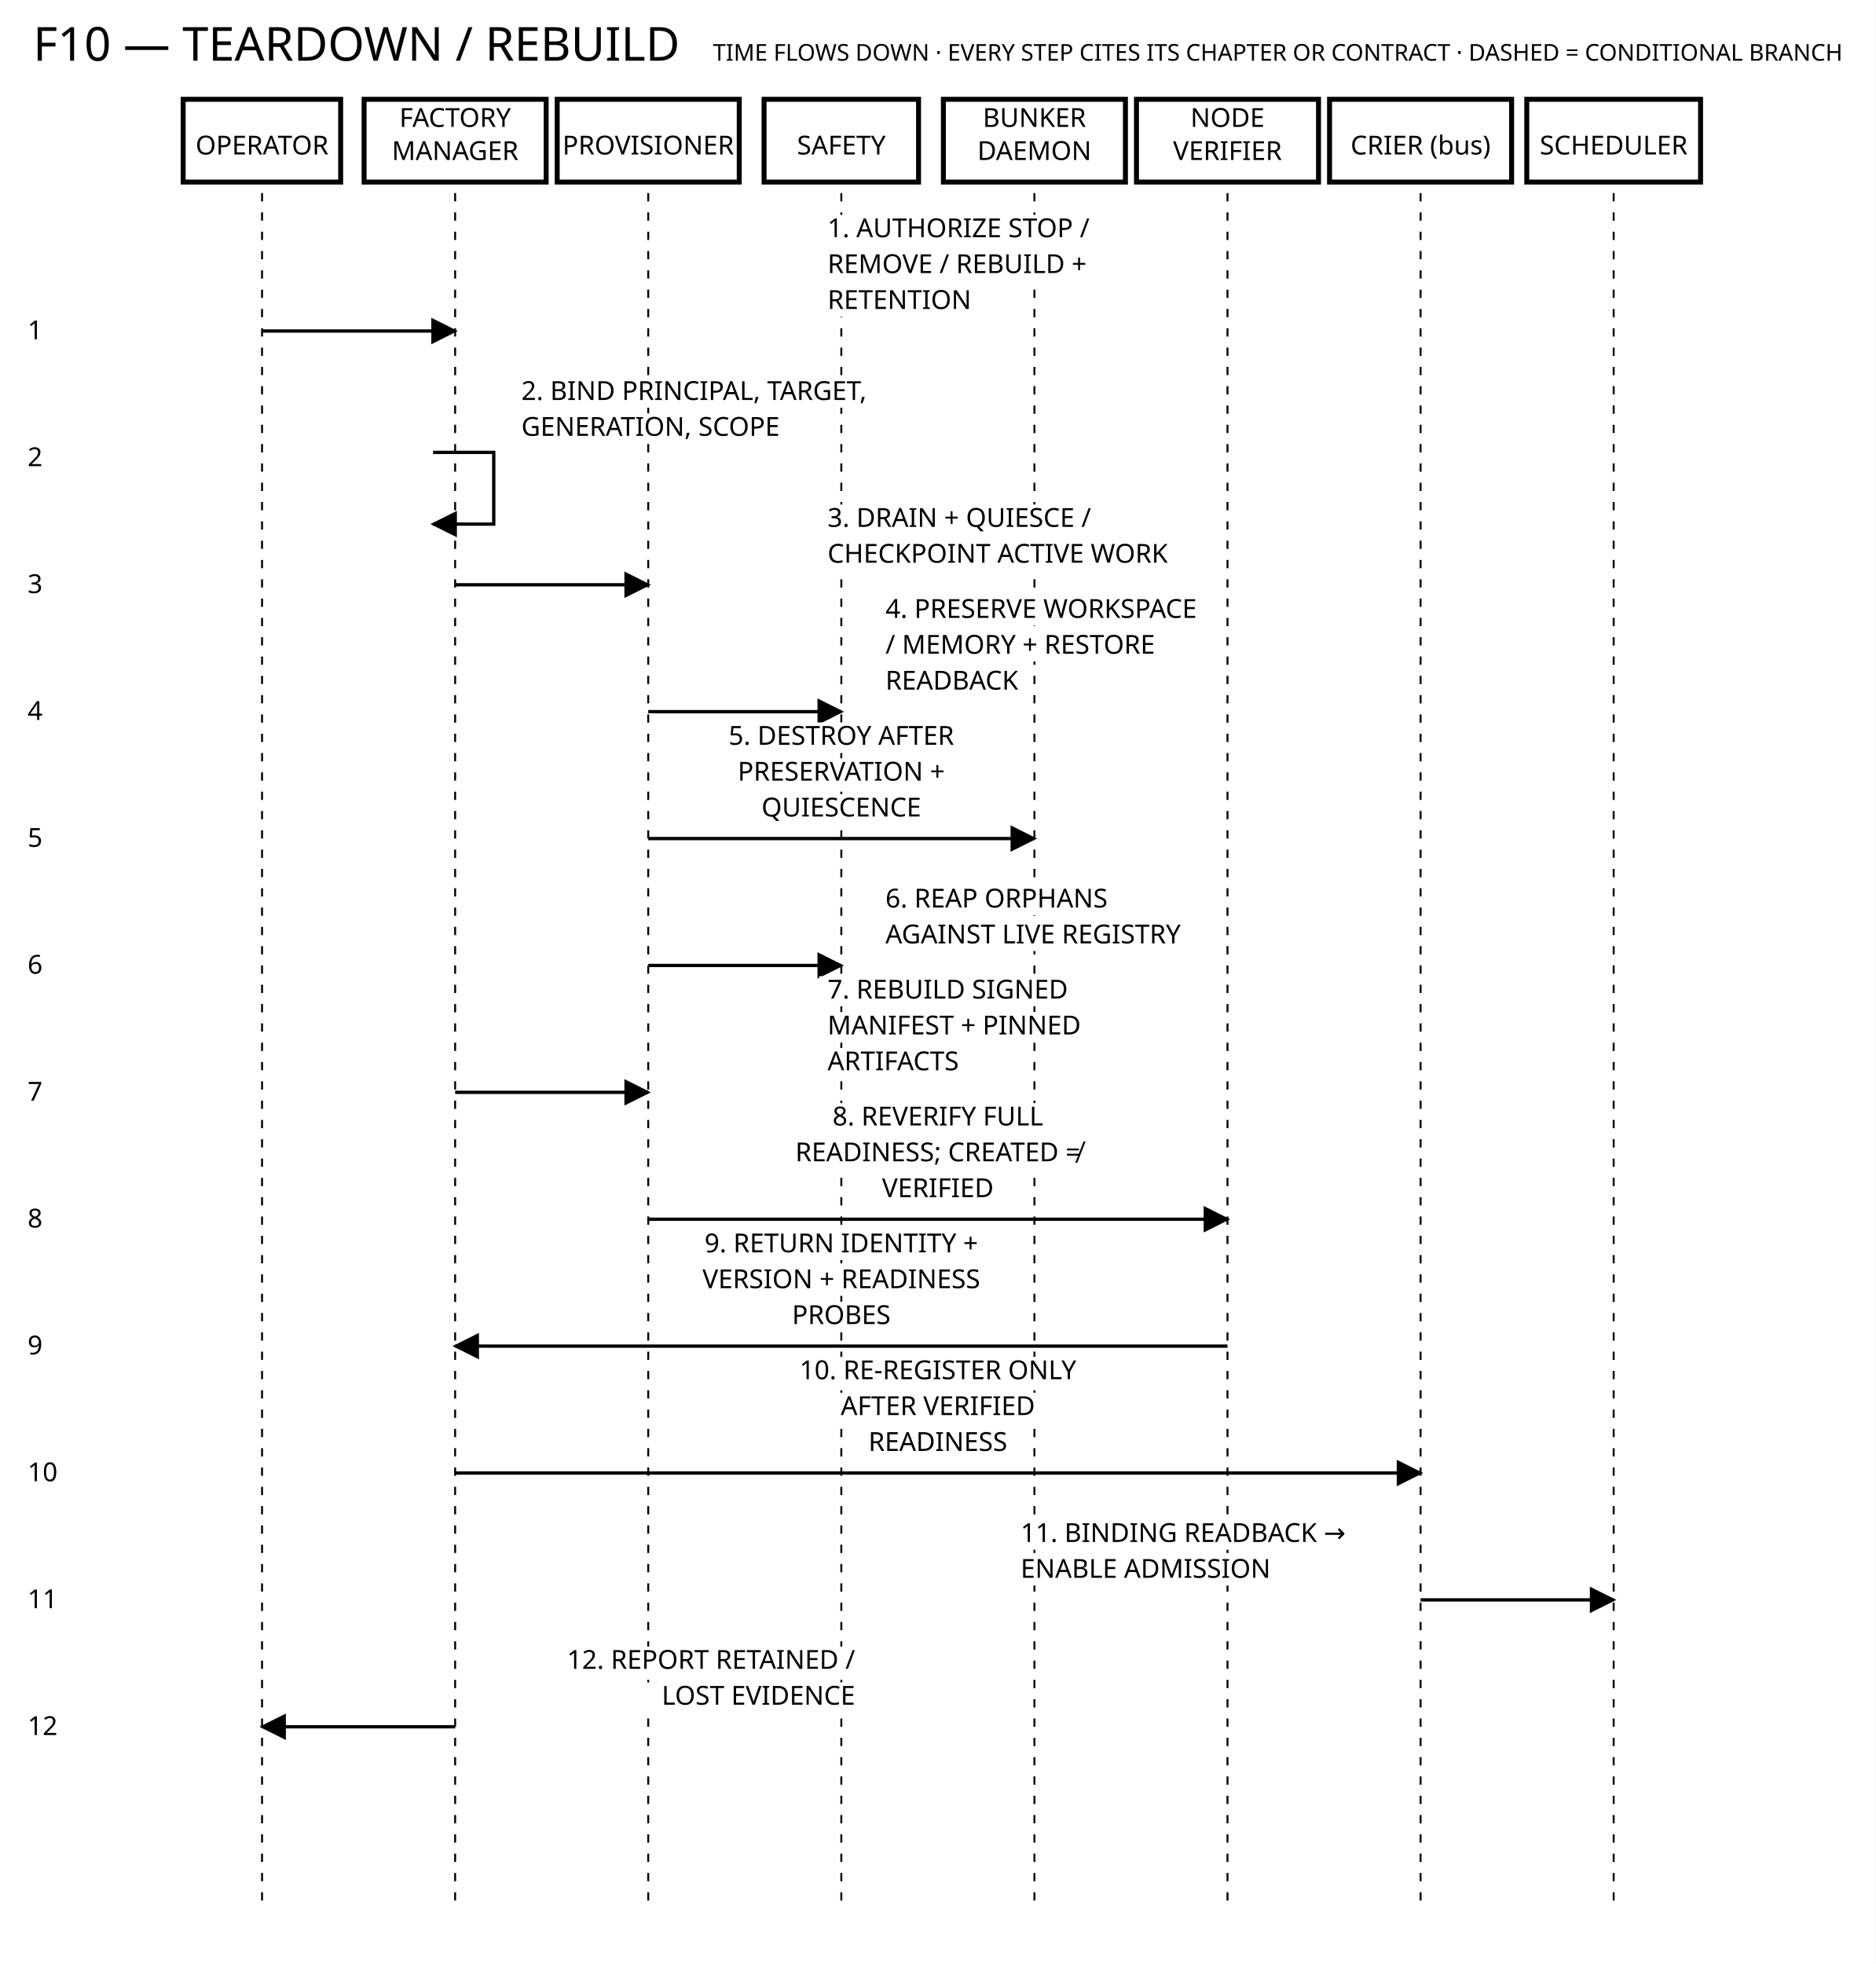
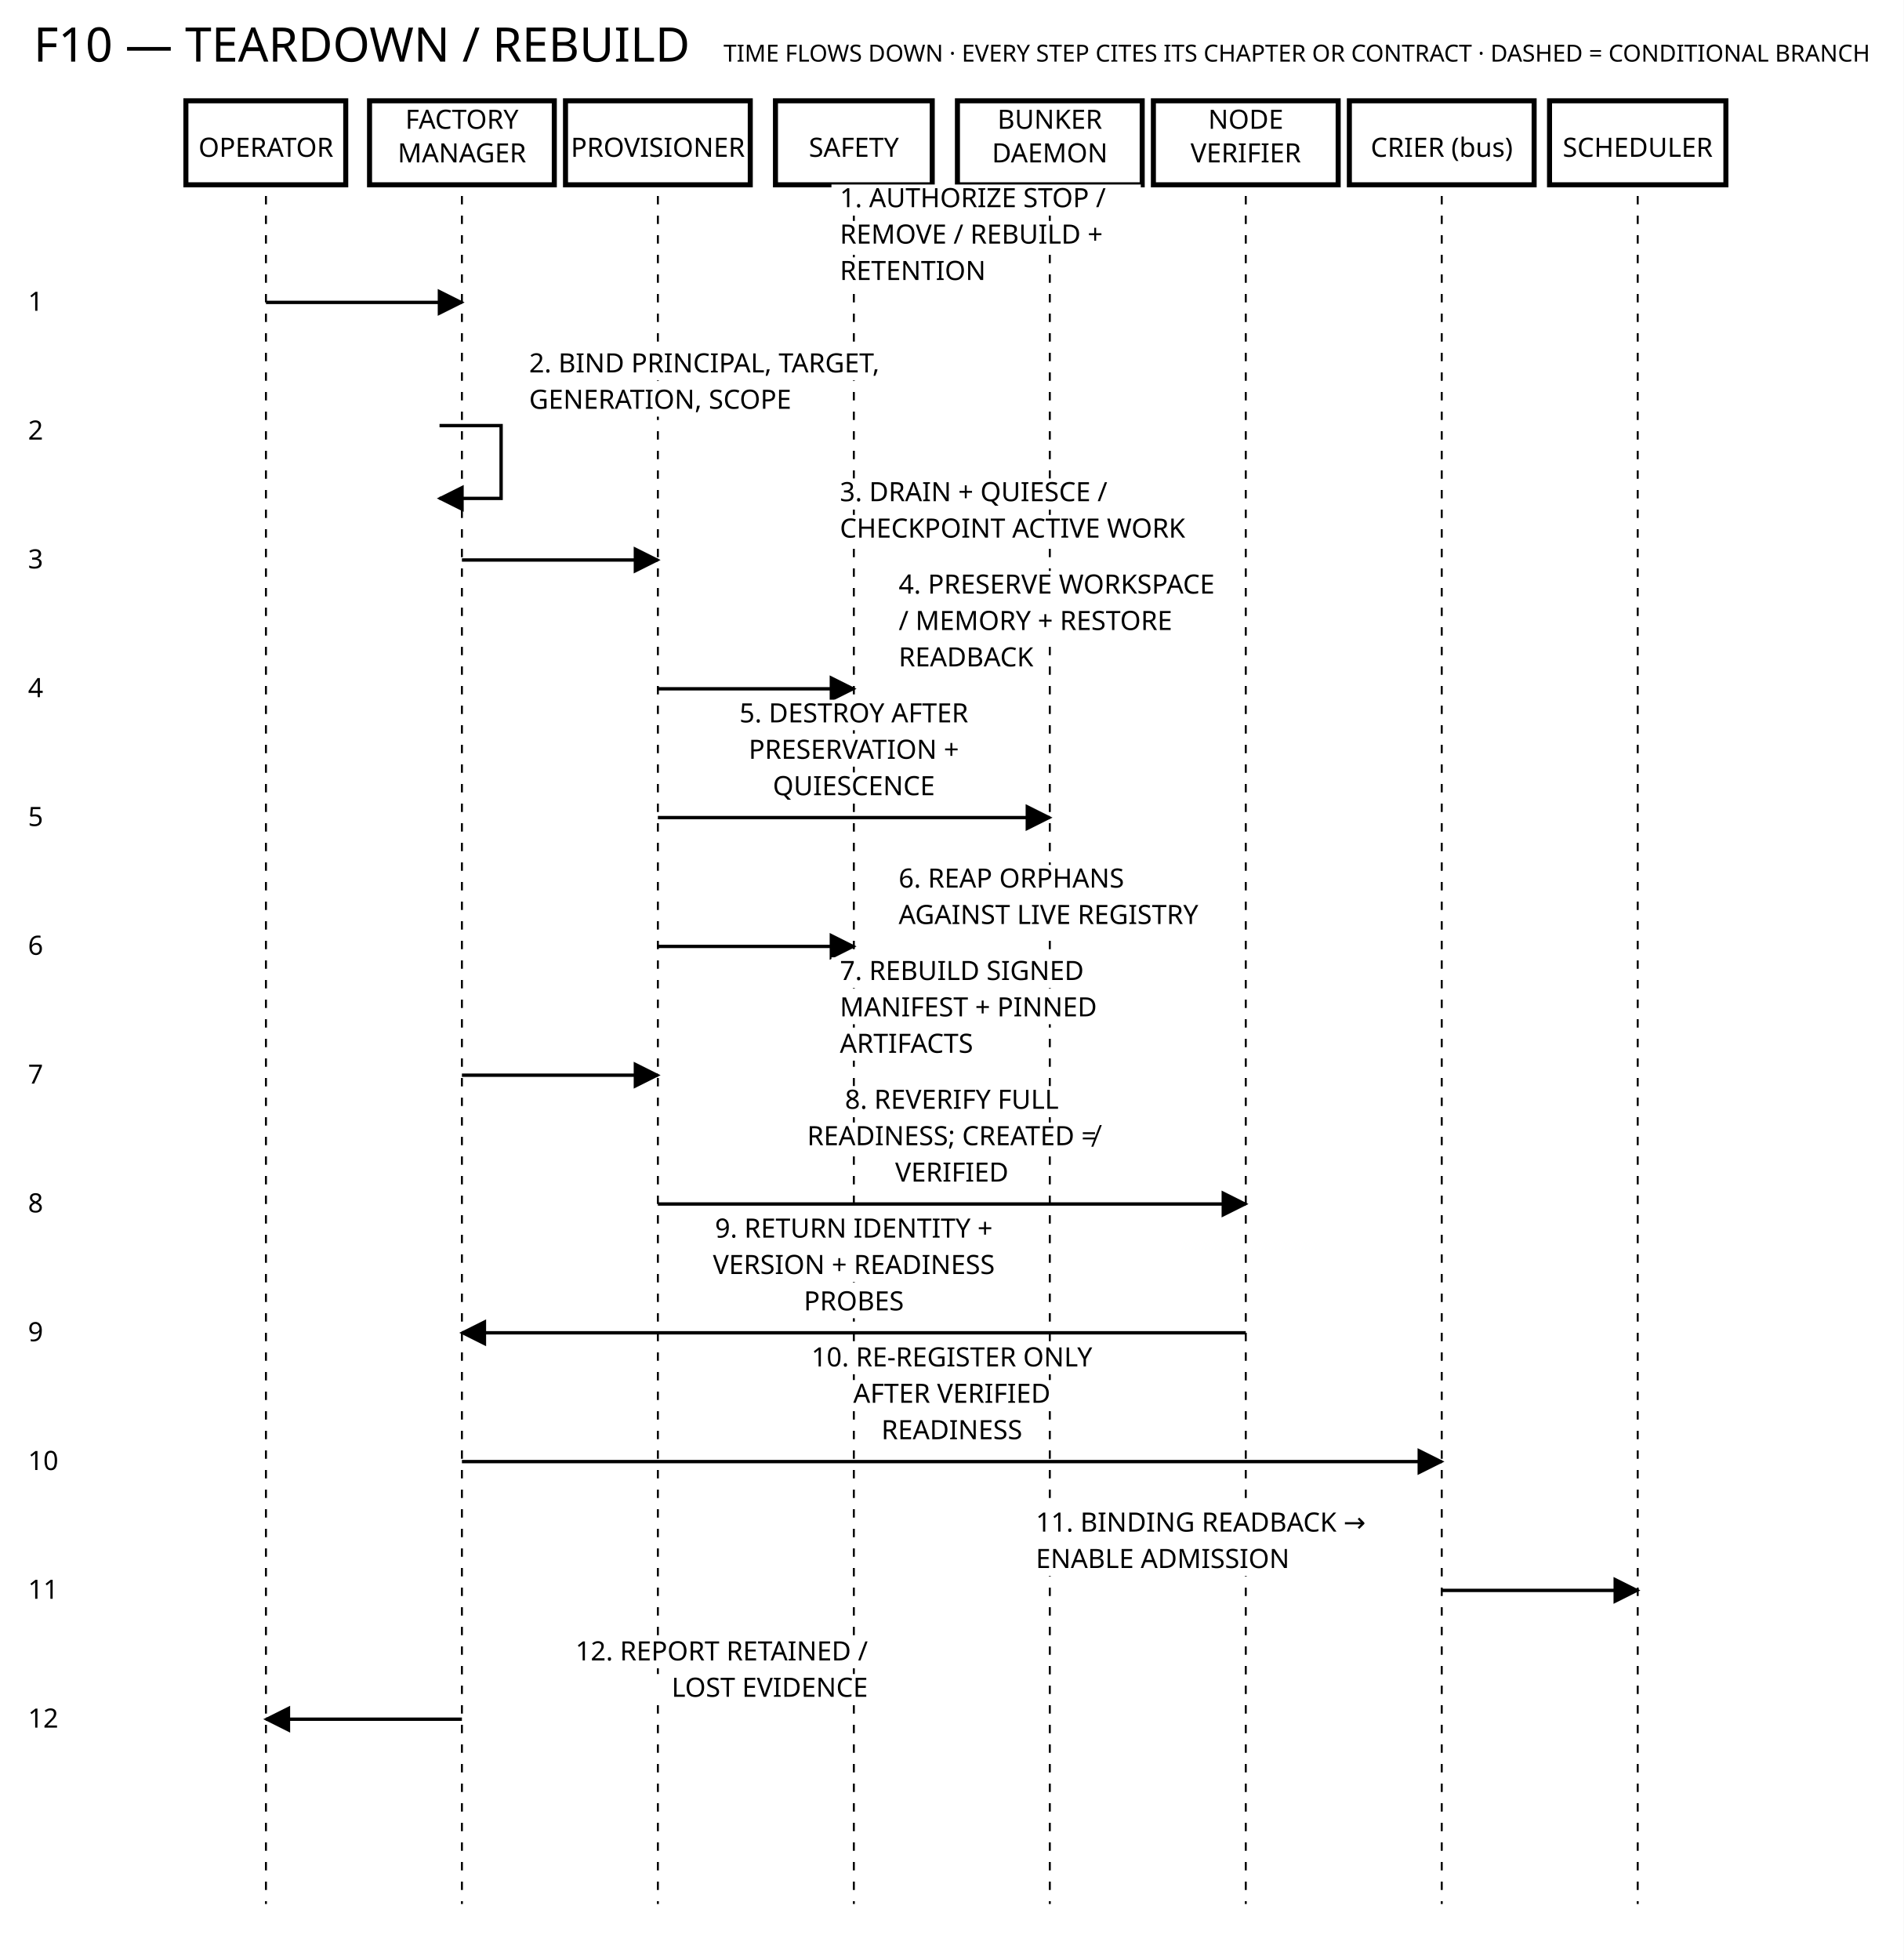
- <svg xmlns="http://www.w3.org/2000/svg" width="170.0mm" height="178.0mm" viewBox="0 0 680 712.0" preserveAspectRatio="xMidYMid meet">
-   <rect width="680" height="712.0" fill="#ffffff" />
+ <svg xmlns="http://www.w3.org/2000/svg" width="170.0mm" height="175.0mm" viewBox="0 0 680 700.0" preserveAspectRatio="xMidYMid meet">
+   <rect width="680" height="700.0" fill="#ffffff" />
  <defs>
    <marker id="ar" viewBox="0 0 10 10" refX="9" refY="5" markerWidth="8" markerHeight="8" orient="auto">
      <path d="M0,0 L10,5 L0,10 z" fill="#000000" />
    </marker>
  </defs>
  <g font-family="Routed Gothic Narrow, Routed Gothic, sans-serif">
    <text x="12.0" y="22.0" font-size="17.00" fill="#000000" text-anchor="start">F10 — TEARDOWN / REBUILD</text>
    <text x="668.0" y="22.0" font-size="8.40" fill="#000000" text-anchor="end">TIME FLOWS DOWN · EVERY STEP CITES ITS CHAPTER OR CONTRACT · DASHED = CONDITIONAL BRANCH</text>
    <rect x="66.4" y="36.0" width="57.1" height="30.0" fill="#ffffff" stroke="#000000" stroke-width="1.8" />
    <text x="95.0" y="56.0" font-size="9.50" fill="#000000" text-anchor="middle">OPERATOR</text>
-     <polyline points="95.0,70.0 95.0,692.0" fill="none" stroke="#000000" stroke-width="0.7" stroke-dasharray="3 4" />
+     <polyline points="95.0,70.0 95.0,680.0" fill="none" stroke="#000000" stroke-width="0.7" stroke-dasharray="3 4" />
    <rect x="132.0" y="36.0" width="66.0" height="30.0" fill="#ffffff" stroke="#000000" stroke-width="1.8" />
    <text x="165.0" y="46.0" font-size="9.50" fill="#000000" text-anchor="middle">FACTORY</text>
    <text x="165.0" y="58.0" font-size="9.50" fill="#000000" text-anchor="middle">MANAGER</text>
-     <polyline points="165.0,70.0 165.0,692.0" fill="none" stroke="#000000" stroke-width="0.7" stroke-dasharray="3 4" />
+     <polyline points="165.0,70.0 165.0,680.0" fill="none" stroke="#000000" stroke-width="0.7" stroke-dasharray="3 4" />
    <rect x="202.0" y="36.0" width="66.0" height="30.0" fill="#ffffff" stroke="#000000" stroke-width="1.8" />
    <text x="235.0" y="56.0" font-size="9.50" fill="#000000" text-anchor="middle">PROVISIONER</text>
-     <polyline points="235.0,70.0 235.0,692.0" fill="none" stroke="#000000" stroke-width="0.7" stroke-dasharray="3 4" />
+     <polyline points="235.0,70.0 235.0,680.0" fill="none" stroke="#000000" stroke-width="0.7" stroke-dasharray="3 4" />
    <rect x="277.0" y="36.0" width="56.0" height="30.0" fill="#ffffff" stroke="#000000" stroke-width="1.8" />
    <text x="305.0" y="56.0" font-size="9.50" fill="#000000" text-anchor="middle">SAFETY</text>
-     <polyline points="305.0,70.0 305.0,692.0" fill="none" stroke="#000000" stroke-width="0.7" stroke-dasharray="3 4" />
+     <polyline points="305.0,70.0 305.0,680.0" fill="none" stroke="#000000" stroke-width="0.7" stroke-dasharray="3 4" />
    <rect x="342.0" y="36.0" width="66.0" height="30.0" fill="#ffffff" stroke="#000000" stroke-width="1.8" />
    <text x="375.0" y="46.0" font-size="9.50" fill="#000000" text-anchor="middle">BUNKER</text>
    <text x="375.0" y="58.0" font-size="9.50" fill="#000000" text-anchor="middle">DAEMON</text>
-     <polyline points="375.0,70.0 375.0,692.0" fill="none" stroke="#000000" stroke-width="0.7" stroke-dasharray="3 4" />
+     <polyline points="375.0,70.0 375.0,680.0" fill="none" stroke="#000000" stroke-width="0.7" stroke-dasharray="3 4" />
    <rect x="412.0" y="36.0" width="66.0" height="30.0" fill="#ffffff" stroke="#000000" stroke-width="1.8" />
    <text x="445.0" y="46.0" font-size="9.50" fill="#000000" text-anchor="middle">NODE</text>
    <text x="445.0" y="58.0" font-size="9.50" fill="#000000" text-anchor="middle">VERIFIER</text>
-     <polyline points="445.0,70.0 445.0,692.0" fill="none" stroke="#000000" stroke-width="0.7" stroke-dasharray="3 4" />
+     <polyline points="445.0,70.0 445.0,680.0" fill="none" stroke="#000000" stroke-width="0.7" stroke-dasharray="3 4" />
    <rect x="482.0" y="36.0" width="66.0" height="30.0" fill="#ffffff" stroke="#000000" stroke-width="1.8" />
    <text x="515.0" y="56.0" font-size="9.50" fill="#000000" text-anchor="middle">CRIER (bus)</text>
-     <polyline points="515.0,70.0 515.0,692.0" fill="none" stroke="#000000" stroke-width="0.7" stroke-dasharray="3 4" />
+     <polyline points="515.0,70.0 515.0,680.0" fill="none" stroke="#000000" stroke-width="0.7" stroke-dasharray="3 4" />
    <rect x="553.5" y="36.0" width="63.0" height="30.0" fill="#ffffff" stroke="#000000" stroke-width="1.8" />
    <text x="585.0" y="56.0" font-size="9.50" fill="#000000" text-anchor="middle">SCHEDULER</text>
-     <polyline points="585.0,70.0 585.0,692.0" fill="none" stroke="#000000" stroke-width="0.7" stroke-dasharray="3 4" />
-     <text x="10.0" y="123.0" font-size="9.50" fill="#000000" text-anchor="start">1</text>
-     <polyline points="95.0,120.0 165.0,120.0" fill="none" stroke="#000000" stroke-width="1.2" marker-end="url(#ar)" />
-     <rect x="297.0" y="77.9" width="110.5" height="10.9" fill="#ffffff" />
-     <text x="300.0" y="86.0" font-size="9.50" fill="#000000" text-anchor="start">1. AUTHORIZE STOP /</text>
-     <rect x="297.0" y="90.9" width="105.0" height="10.9" fill="#ffffff" />
-     <text x="300.0" y="99.0" font-size="9.50" fill="#000000" text-anchor="start">REMOVE / REBUILD +</text>
-     <rect x="297.0" y="103.9" width="55.5" height="10.9" fill="#ffffff" />
-     <text x="300.0" y="112.0" font-size="9.50" fill="#000000" text-anchor="start">RETENTION</text>
-     <text x="10.0" y="169.0" font-size="9.50" fill="#000000" text-anchor="start">2</text>
-     <polyline points="157.0,164.0 179.0,164.0 179.0,190.0 157.0,190.0" fill="none" stroke="#000000" stroke-width="1.2" marker-end="url(#ar)" />
-     <rect x="186.0" y="136.9" width="149.0" height="10.9" fill="#ffffff" />
-     <text x="189.0" y="145.0" font-size="9.50" fill="#000000" text-anchor="start">2. BIND PRINCIPAL, TARGET,</text>
-     <rect x="186.0" y="149.9" width="99.5" height="10.9" fill="#ffffff" />
-     <text x="189.0" y="158.0" font-size="9.50" fill="#000000" text-anchor="start">GENERATION, SCOPE</text>
-     <text x="10.0" y="215.0" font-size="9.50" fill="#000000" text-anchor="start">3</text>
-     <polyline points="165.0,212.0 235.0,212.0" fill="none" stroke="#000000" stroke-width="1.2" marker-end="url(#ar)" />
-     <rect x="297.0" y="182.9" width="116.0" height="10.9" fill="#ffffff" />
-     <text x="300.0" y="191.0" font-size="9.50" fill="#000000" text-anchor="start">3. DRAIN + QUIESCE /</text>
-     <rect x="297.0" y="195.9" width="127.0" height="10.9" fill="#ffffff" />
-     <text x="300.0" y="204.0" font-size="9.50" fill="#000000" text-anchor="start">CHECKPOINT ACTIVE WORK</text>
-     <text x="10.0" y="261.0" font-size="9.50" fill="#000000" text-anchor="start">4</text>
-     <polyline points="235.0,258.0 305.0,258.0" fill="none" stroke="#000000" stroke-width="1.2" marker-end="url(#ar)" />
-     <rect x="318.0" y="215.9" width="121.5" height="10.9" fill="#ffffff" />
-     <text x="321.0" y="224.0" font-size="9.50" fill="#000000" text-anchor="start">4. PRESERVE WORKSPACE</text>
-     <rect x="318.0" y="228.9" width="105.0" height="10.9" fill="#ffffff" />
-     <text x="321.0" y="237.0" font-size="9.50" fill="#000000" text-anchor="start">/ MEMORY + RESTORE</text>
-     <rect x="318.0" y="241.9" width="50.0" height="10.9" fill="#ffffff" />
-     <text x="321.0" y="250.0" font-size="9.50" fill="#000000" text-anchor="start">READBACK</text>
-     <text x="10.0" y="307.0" font-size="9.50" fill="#000000" text-anchor="start">5</text>
-     <polyline points="235.0,304.0 375.0,304.0" fill="none" stroke="#000000" stroke-width="1.2" marker-end="url(#ar)" />
-     <rect x="258.0" y="261.9" width="94.0" height="10.9" fill="#ffffff" />
-     <text x="305.0" y="270.0" font-size="9.50" fill="#000000" text-anchor="middle">5. DESTROY AFTER</text>
-     <rect x="263.5" y="274.9" width="83.0" height="10.9" fill="#ffffff" />
-     <text x="305.0" y="283.0" font-size="9.50" fill="#000000" text-anchor="middle">PRESERVATION +</text>
-     <rect x="274.5" y="287.9" width="61.0" height="10.9" fill="#ffffff" />
-     <text x="305.0" y="296.0" font-size="9.50" fill="#000000" text-anchor="middle">QUIESCENCE</text>
-     <text x="10.0" y="353.0" font-size="9.50" fill="#000000" text-anchor="start">6</text>
-     <polyline points="235.0,350.0 305.0,350.0" fill="none" stroke="#000000" stroke-width="1.2" marker-end="url(#ar)" />
-     <rect x="318.0" y="320.9" width="88.5" height="10.9" fill="#ffffff" />
-     <text x="321.0" y="329.0" font-size="9.50" fill="#000000" text-anchor="start">6. REAP ORPHANS</text>
-     <rect x="318.0" y="333.9" width="121.5" height="10.9" fill="#ffffff" />
-     <text x="321.0" y="342.0" font-size="9.50" fill="#000000" text-anchor="start">AGAINST LIVE REGISTRY</text>
-     <text x="10.0" y="399.0" font-size="9.50" fill="#000000" text-anchor="start">7</text>
-     <polyline points="165.0,396.0 235.0,396.0" fill="none" stroke="#000000" stroke-width="1.2" marker-end="url(#ar)" />
-     <rect x="297.0" y="353.9" width="99.5" height="10.9" fill="#ffffff" />
-     <text x="300.0" y="362.0" font-size="9.50" fill="#000000" text-anchor="start">7. REBUILD SIGNED</text>
-     <rect x="297.0" y="366.9" width="99.5" height="10.9" fill="#ffffff" />
-     <text x="300.0" y="375.0" font-size="9.50" fill="#000000" text-anchor="start">MANIFEST + PINNED</text>
-     <rect x="297.0" y="379.9" width="55.5" height="10.9" fill="#ffffff" />
-     <text x="300.0" y="388.0" font-size="9.50" fill="#000000" text-anchor="start">ARTIFACTS</text>
-     <text x="10.0" y="445.0" font-size="9.50" fill="#000000" text-anchor="start">8</text>
-     <polyline points="235.0,442.0 445.0,442.0" fill="none" stroke="#000000" stroke-width="1.2" marker-end="url(#ar)" />
-     <rect x="293.0" y="399.9" width="94.0" height="10.9" fill="#ffffff" />
-     <text x="340.0" y="408.0" font-size="9.50" fill="#000000" text-anchor="middle">8. REVERIFY FULL</text>
-     <rect x="282.0" y="412.9" width="116.0" height="10.9" fill="#ffffff" />
-     <text x="340.0" y="421.0" font-size="9.50" fill="#000000" text-anchor="middle">READINESS; CREATED ≠</text>
-     <rect x="315.0" y="425.9" width="50.0" height="10.9" fill="#ffffff" />
-     <text x="340.0" y="434.0" font-size="9.50" fill="#000000" text-anchor="middle">VERIFIED</text>
-     <text x="10.0" y="491.0" font-size="9.50" fill="#000000" text-anchor="start">9</text>
-     <polyline points="445.0,488.0 165.0,488.0" fill="none" stroke="#000000" stroke-width="1.2" marker-end="url(#ar)" />
-     <rect x="247.0" y="445.9" width="116.0" height="10.9" fill="#ffffff" />
-     <text x="305.0" y="454.0" font-size="9.50" fill="#000000" text-anchor="middle">9. RETURN IDENTITY +</text>
-     <rect x="249.8" y="458.9" width="110.5" height="10.9" fill="#ffffff" />
-     <text x="305.0" y="467.0" font-size="9.50" fill="#000000" text-anchor="middle">VERSION + READINESS</text>
-     <rect x="285.5" y="471.9" width="39.0" height="10.9" fill="#ffffff" />
-     <text x="305.0" y="480.0" font-size="9.50" fill="#000000" text-anchor="middle">PROBES</text>
-     <text x="10.0" y="537.0" font-size="9.50" fill="#000000" text-anchor="start">10</text>
-     <polyline points="165.0,534.0 515.0,534.0" fill="none" stroke="#000000" stroke-width="1.2" marker-end="url(#ar)" />
-     <rect x="282.0" y="491.9" width="116.0" height="10.9" fill="#ffffff" />
-     <text x="340.0" y="500.0" font-size="9.50" fill="#000000" text-anchor="middle">10. RE-REGISTER ONLY</text>
-     <rect x="298.5" y="504.9" width="83.0" height="10.9" fill="#ffffff" />
-     <text x="340.0" y="513.0" font-size="9.50" fill="#000000" text-anchor="middle">AFTER VERIFIED</text>
-     <rect x="312.2" y="517.9" width="55.5" height="10.9" fill="#ffffff" />
-     <text x="340.0" y="526.0" font-size="9.50" fill="#000000" text-anchor="middle">READINESS</text>
-     <text x="10.0" y="583.0" font-size="9.50" fill="#000000" text-anchor="start">11</text>
-     <polyline points="515.0,580.0 585.0,580.0" fill="none" stroke="#000000" stroke-width="1.2" marker-end="url(#ar)" />
-     <rect x="367.0" y="550.9" width="127.0" height="10.9" fill="#ffffff" />
-     <text x="370.0" y="559.0" font-size="9.50" fill="#000000" text-anchor="start">11. BINDING READBACK →</text>
-     <rect x="367.0" y="563.9" width="94.0" height="10.9" fill="#ffffff" />
-     <text x="370.0" y="572.0" font-size="9.50" fill="#000000" text-anchor="start">ENABLE ADMISSION</text>
-     <text x="10.0" y="629.0" font-size="9.50" fill="#000000" text-anchor="start">12</text>
-     <polyline points="165.0,626.0 95.0,626.0" fill="none" stroke="#000000" stroke-width="1.2" marker-end="url(#ar)" />
-     <rect x="188.5" y="596.9" width="121.5" height="10.9" fill="#ffffff" />
-     <text x="310.0" y="605.0" font-size="9.50" fill="#000000" text-anchor="end">12. REPORT RETAINED /</text>
-     <rect x="232.5" y="609.9" width="77.5" height="10.9" fill="#ffffff" />
-     <text x="310.0" y="618.0" font-size="9.50" fill="#000000" text-anchor="end">LOST EVIDENCE</text>
+     <polyline points="585.0,70.0 585.0,680.0" fill="none" stroke="#000000" stroke-width="0.7" stroke-dasharray="3 4" />
+     <text x="10.0" y="111.0" font-size="9.50" fill="#000000" text-anchor="start">1</text>
+     <polyline points="95.0,108.0 165.0,108.0" fill="none" stroke="#000000" stroke-width="1.2" marker-end="url(#ar)" />
+     <rect x="297.0" y="65.9" width="110.5" height="10.9" fill="#ffffff" />
+     <text x="300.0" y="74.0" font-size="9.50" fill="#000000" text-anchor="start">1. AUTHORIZE STOP /</text>
+     <rect x="297.0" y="78.9" width="105.0" height="10.9" fill="#ffffff" />
+     <text x="300.0" y="87.0" font-size="9.50" fill="#000000" text-anchor="start">REMOVE / REBUILD +</text>
+     <rect x="297.0" y="91.9" width="55.5" height="10.9" fill="#ffffff" />
+     <text x="300.0" y="100.0" font-size="9.50" fill="#000000" text-anchor="start">RETENTION</text>
+     <text x="10.0" y="157.0" font-size="9.50" fill="#000000" text-anchor="start">2</text>
+     <polyline points="157.0,152.0 179.0,152.0 179.0,178.0 157.0,178.0" fill="none" stroke="#000000" stroke-width="1.2" marker-end="url(#ar)" />
+     <rect x="186.0" y="124.9" width="149.0" height="10.9" fill="#ffffff" />
+     <text x="189.0" y="133.0" font-size="9.50" fill="#000000" text-anchor="start">2. BIND PRINCIPAL, TARGET,</text>
+     <rect x="186.0" y="137.9" width="99.5" height="10.9" fill="#ffffff" />
+     <text x="189.0" y="146.0" font-size="9.50" fill="#000000" text-anchor="start">GENERATION, SCOPE</text>
+     <text x="10.0" y="203.0" font-size="9.50" fill="#000000" text-anchor="start">3</text>
+     <polyline points="165.0,200.0 235.0,200.0" fill="none" stroke="#000000" stroke-width="1.2" marker-end="url(#ar)" />
+     <rect x="297.0" y="170.9" width="116.0" height="10.9" fill="#ffffff" />
+     <text x="300.0" y="179.0" font-size="9.50" fill="#000000" text-anchor="start">3. DRAIN + QUIESCE /</text>
+     <rect x="297.0" y="183.9" width="127.0" height="10.9" fill="#ffffff" />
+     <text x="300.0" y="192.0" font-size="9.50" fill="#000000" text-anchor="start">CHECKPOINT ACTIVE WORK</text>
+     <text x="10.0" y="249.0" font-size="9.50" fill="#000000" text-anchor="start">4</text>
+     <polyline points="235.0,246.0 305.0,246.0" fill="none" stroke="#000000" stroke-width="1.2" marker-end="url(#ar)" />
+     <rect x="318.0" y="203.9" width="121.5" height="10.9" fill="#ffffff" />
+     <text x="321.0" y="212.0" font-size="9.50" fill="#000000" text-anchor="start">4. PRESERVE WORKSPACE</text>
+     <rect x="318.0" y="216.9" width="105.0" height="10.9" fill="#ffffff" />
+     <text x="321.0" y="225.0" font-size="9.50" fill="#000000" text-anchor="start">/ MEMORY + RESTORE</text>
+     <rect x="318.0" y="229.9" width="50.0" height="10.9" fill="#ffffff" />
+     <text x="321.0" y="238.0" font-size="9.50" fill="#000000" text-anchor="start">READBACK</text>
+     <text x="10.0" y="295.0" font-size="9.50" fill="#000000" text-anchor="start">5</text>
+     <polyline points="235.0,292.0 375.0,292.0" fill="none" stroke="#000000" stroke-width="1.2" marker-end="url(#ar)" />
+     <rect x="258.0" y="249.9" width="94.0" height="10.9" fill="#ffffff" />
+     <text x="305.0" y="258.0" font-size="9.50" fill="#000000" text-anchor="middle">5. DESTROY AFTER</text>
+     <rect x="263.5" y="262.9" width="83.0" height="10.9" fill="#ffffff" />
+     <text x="305.0" y="271.0" font-size="9.50" fill="#000000" text-anchor="middle">PRESERVATION +</text>
+     <rect x="274.5" y="275.9" width="61.0" height="10.9" fill="#ffffff" />
+     <text x="305.0" y="284.0" font-size="9.50" fill="#000000" text-anchor="middle">QUIESCENCE</text>
+     <text x="10.0" y="341.0" font-size="9.50" fill="#000000" text-anchor="start">6</text>
+     <polyline points="235.0,338.0 305.0,338.0" fill="none" stroke="#000000" stroke-width="1.2" marker-end="url(#ar)" />
+     <rect x="318.0" y="308.9" width="88.5" height="10.9" fill="#ffffff" />
+     <text x="321.0" y="317.0" font-size="9.50" fill="#000000" text-anchor="start">6. REAP ORPHANS</text>
+     <rect x="318.0" y="321.9" width="121.5" height="10.9" fill="#ffffff" />
+     <text x="321.0" y="330.0" font-size="9.50" fill="#000000" text-anchor="start">AGAINST LIVE REGISTRY</text>
+     <text x="10.0" y="387.0" font-size="9.50" fill="#000000" text-anchor="start">7</text>
+     <polyline points="165.0,384.0 235.0,384.0" fill="none" stroke="#000000" stroke-width="1.2" marker-end="url(#ar)" />
+     <rect x="297.0" y="341.9" width="99.5" height="10.9" fill="#ffffff" />
+     <text x="300.0" y="350.0" font-size="9.50" fill="#000000" text-anchor="start">7. REBUILD SIGNED</text>
+     <rect x="297.0" y="354.9" width="99.5" height="10.9" fill="#ffffff" />
+     <text x="300.0" y="363.0" font-size="9.50" fill="#000000" text-anchor="start">MANIFEST + PINNED</text>
+     <rect x="297.0" y="367.9" width="55.5" height="10.9" fill="#ffffff" />
+     <text x="300.0" y="376.0" font-size="9.50" fill="#000000" text-anchor="start">ARTIFACTS</text>
+     <text x="10.0" y="433.0" font-size="9.50" fill="#000000" text-anchor="start">8</text>
+     <polyline points="235.0,430.0 445.0,430.0" fill="none" stroke="#000000" stroke-width="1.2" marker-end="url(#ar)" />
+     <rect x="293.0" y="387.9" width="94.0" height="10.9" fill="#ffffff" />
+     <text x="340.0" y="396.0" font-size="9.50" fill="#000000" text-anchor="middle">8. REVERIFY FULL</text>
+     <rect x="282.0" y="400.9" width="116.0" height="10.9" fill="#ffffff" />
+     <text x="340.0" y="409.0" font-size="9.50" fill="#000000" text-anchor="middle">READINESS; CREATED ≠</text>
+     <rect x="315.0" y="413.9" width="50.0" height="10.9" fill="#ffffff" />
+     <text x="340.0" y="422.0" font-size="9.50" fill="#000000" text-anchor="middle">VERIFIED</text>
+     <text x="10.0" y="479.0" font-size="9.50" fill="#000000" text-anchor="start">9</text>
+     <polyline points="445.0,476.0 165.0,476.0" fill="none" stroke="#000000" stroke-width="1.2" marker-end="url(#ar)" />
+     <rect x="247.0" y="433.9" width="116.0" height="10.9" fill="#ffffff" />
+     <text x="305.0" y="442.0" font-size="9.50" fill="#000000" text-anchor="middle">9. RETURN IDENTITY +</text>
+     <rect x="249.8" y="446.9" width="110.5" height="10.9" fill="#ffffff" />
+     <text x="305.0" y="455.0" font-size="9.50" fill="#000000" text-anchor="middle">VERSION + READINESS</text>
+     <rect x="285.5" y="459.9" width="39.0" height="10.9" fill="#ffffff" />
+     <text x="305.0" y="468.0" font-size="9.50" fill="#000000" text-anchor="middle">PROBES</text>
+     <text x="10.0" y="525.0" font-size="9.50" fill="#000000" text-anchor="start">10</text>
+     <polyline points="165.0,522.0 515.0,522.0" fill="none" stroke="#000000" stroke-width="1.2" marker-end="url(#ar)" />
+     <rect x="282.0" y="479.9" width="116.0" height="10.9" fill="#ffffff" />
+     <text x="340.0" y="488.0" font-size="9.50" fill="#000000" text-anchor="middle">10. RE-REGISTER ONLY</text>
+     <rect x="298.5" y="492.9" width="83.0" height="10.9" fill="#ffffff" />
+     <text x="340.0" y="501.0" font-size="9.50" fill="#000000" text-anchor="middle">AFTER VERIFIED</text>
+     <rect x="312.2" y="505.9" width="55.5" height="10.9" fill="#ffffff" />
+     <text x="340.0" y="514.0" font-size="9.50" fill="#000000" text-anchor="middle">READINESS</text>
+     <text x="10.0" y="571.0" font-size="9.50" fill="#000000" text-anchor="start">11</text>
+     <polyline points="515.0,568.0 585.0,568.0" fill="none" stroke="#000000" stroke-width="1.2" marker-end="url(#ar)" />
+     <rect x="367.0" y="538.9" width="127.0" height="10.9" fill="#ffffff" />
+     <text x="370.0" y="547.0" font-size="9.50" fill="#000000" text-anchor="start">11. BINDING READBACK →</text>
+     <rect x="367.0" y="551.9" width="94.0" height="10.9" fill="#ffffff" />
+     <text x="370.0" y="560.0" font-size="9.50" fill="#000000" text-anchor="start">ENABLE ADMISSION</text>
+     <text x="10.0" y="617.0" font-size="9.50" fill="#000000" text-anchor="start">12</text>
+     <polyline points="165.0,614.0 95.0,614.0" fill="none" stroke="#000000" stroke-width="1.2" marker-end="url(#ar)" />
+     <rect x="188.5" y="584.9" width="121.5" height="10.9" fill="#ffffff" />
+     <text x="310.0" y="593.0" font-size="9.50" fill="#000000" text-anchor="end">12. REPORT RETAINED /</text>
+     <rect x="232.5" y="597.9" width="77.5" height="10.9" fill="#ffffff" />
+     <text x="310.0" y="606.0" font-size="9.50" fill="#000000" text-anchor="end">LOST EVIDENCE</text>
  </g>
</svg>
